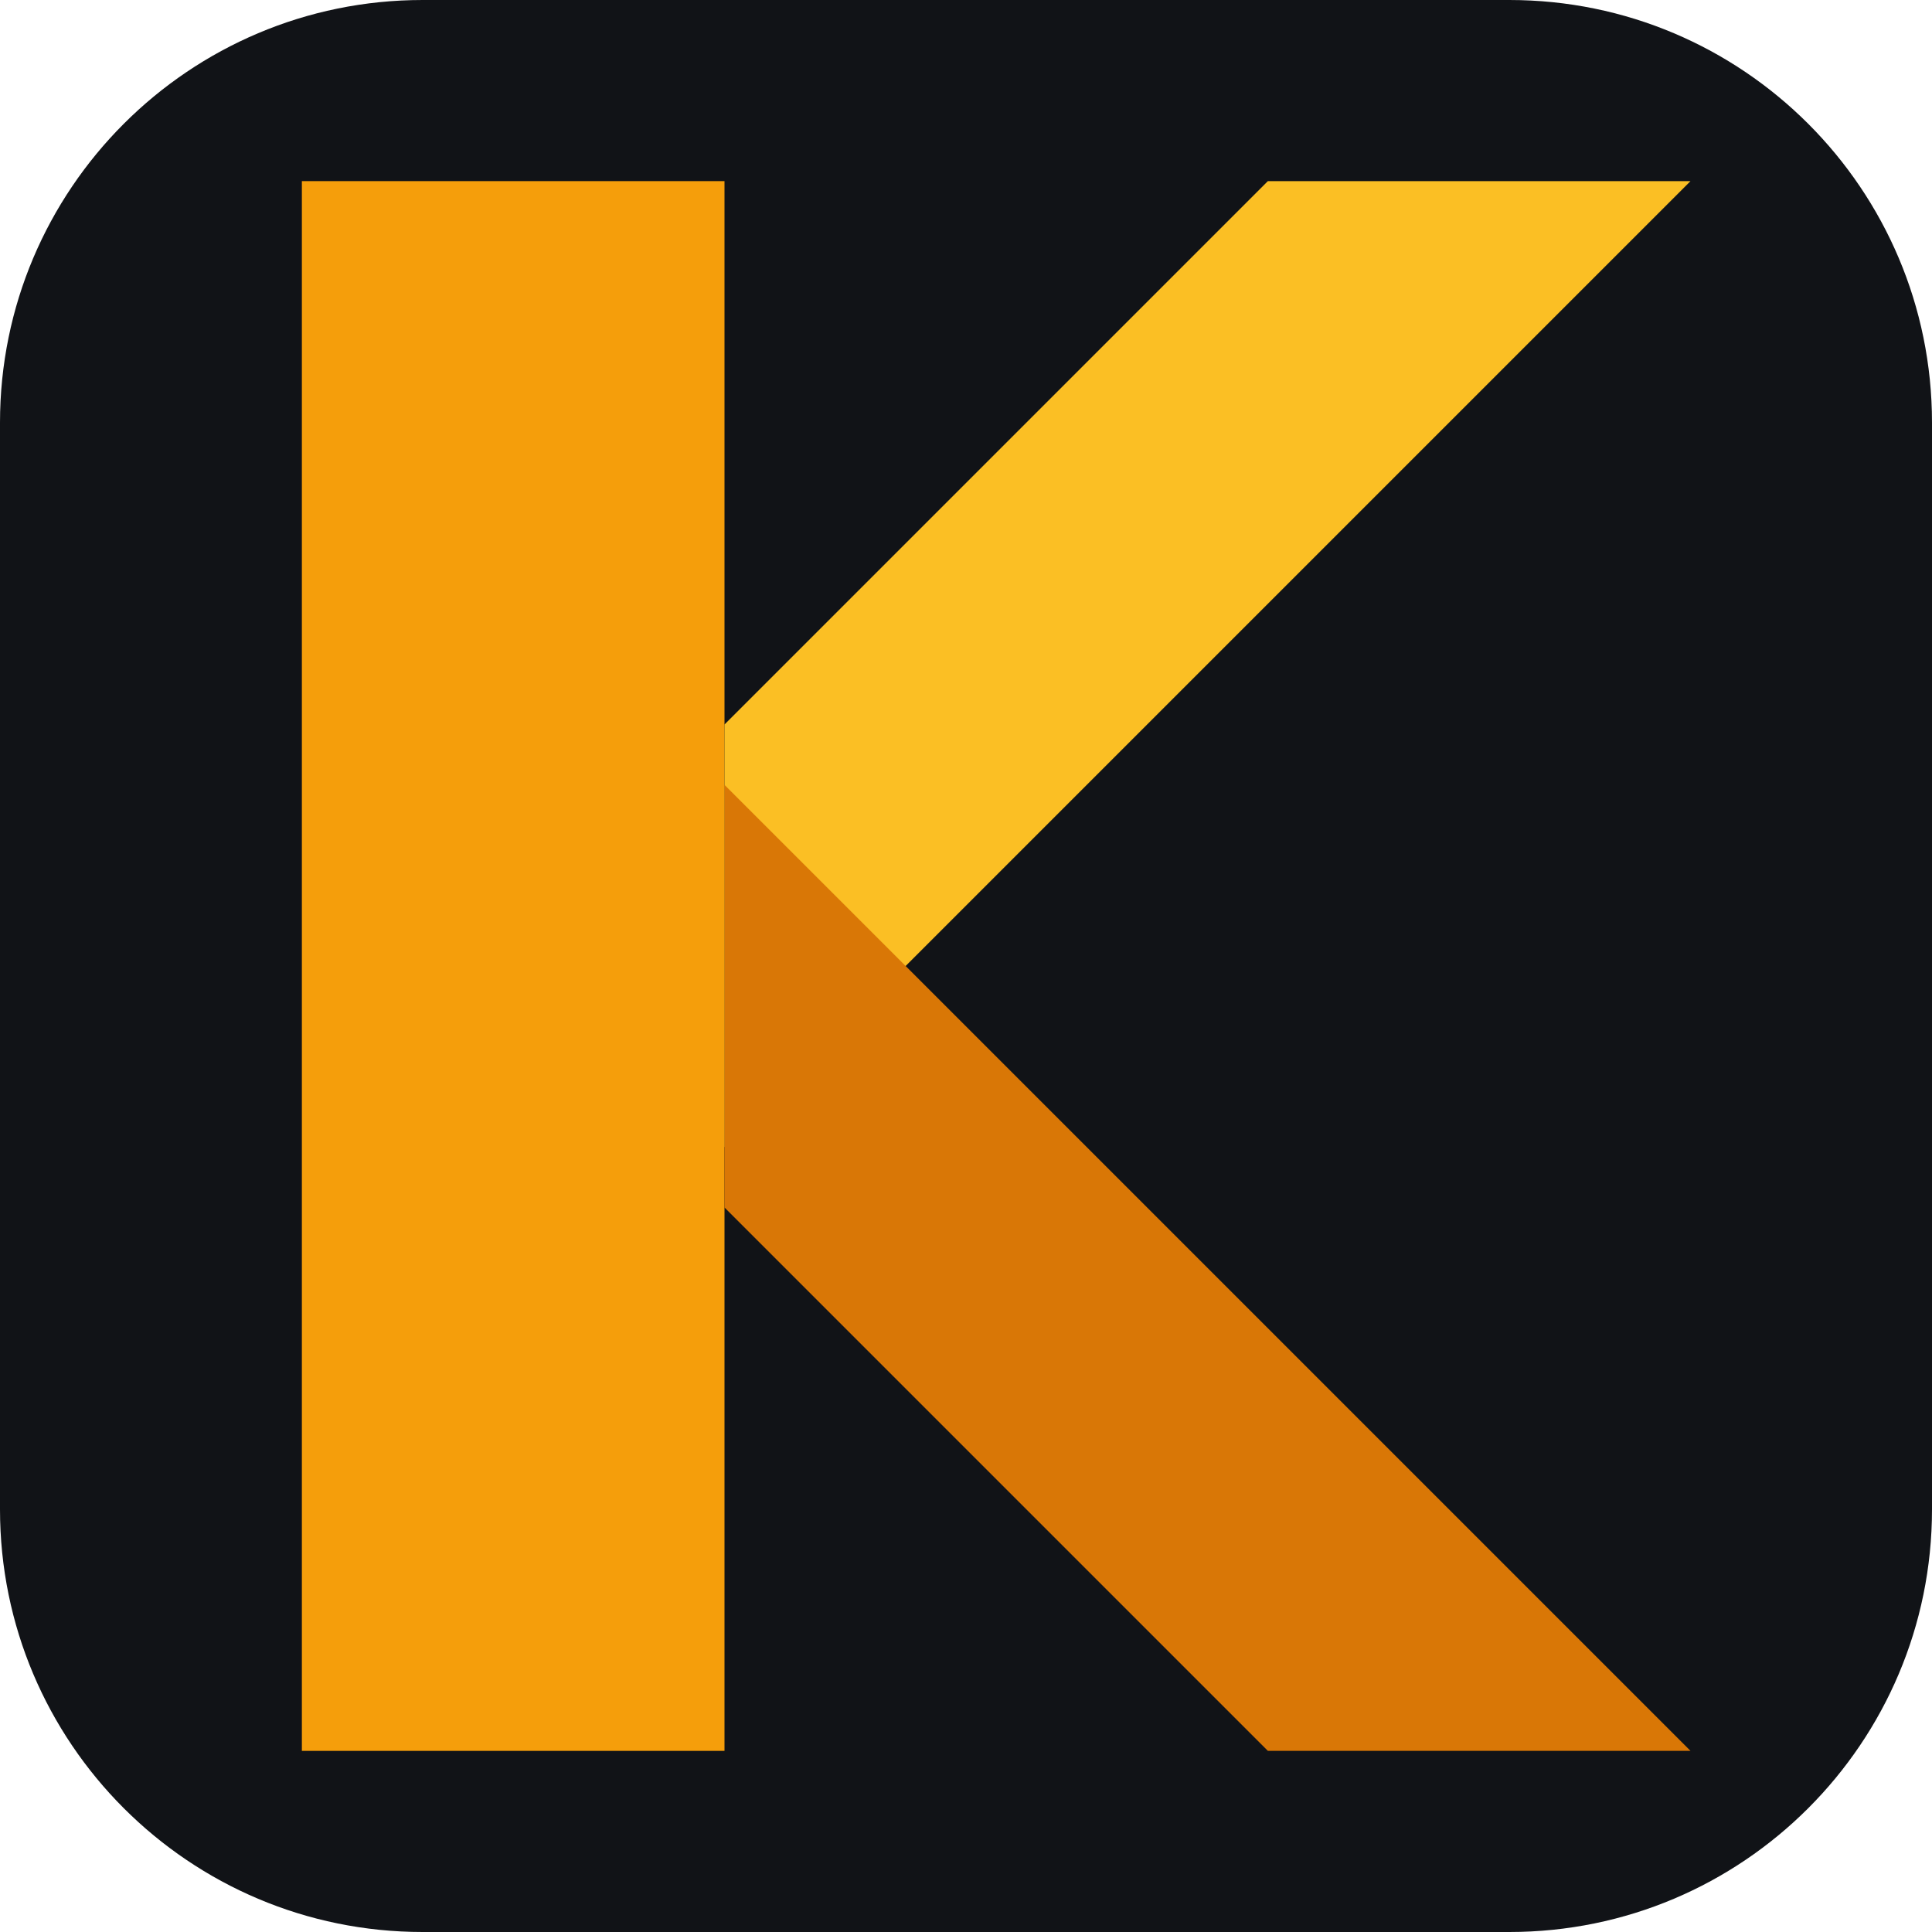
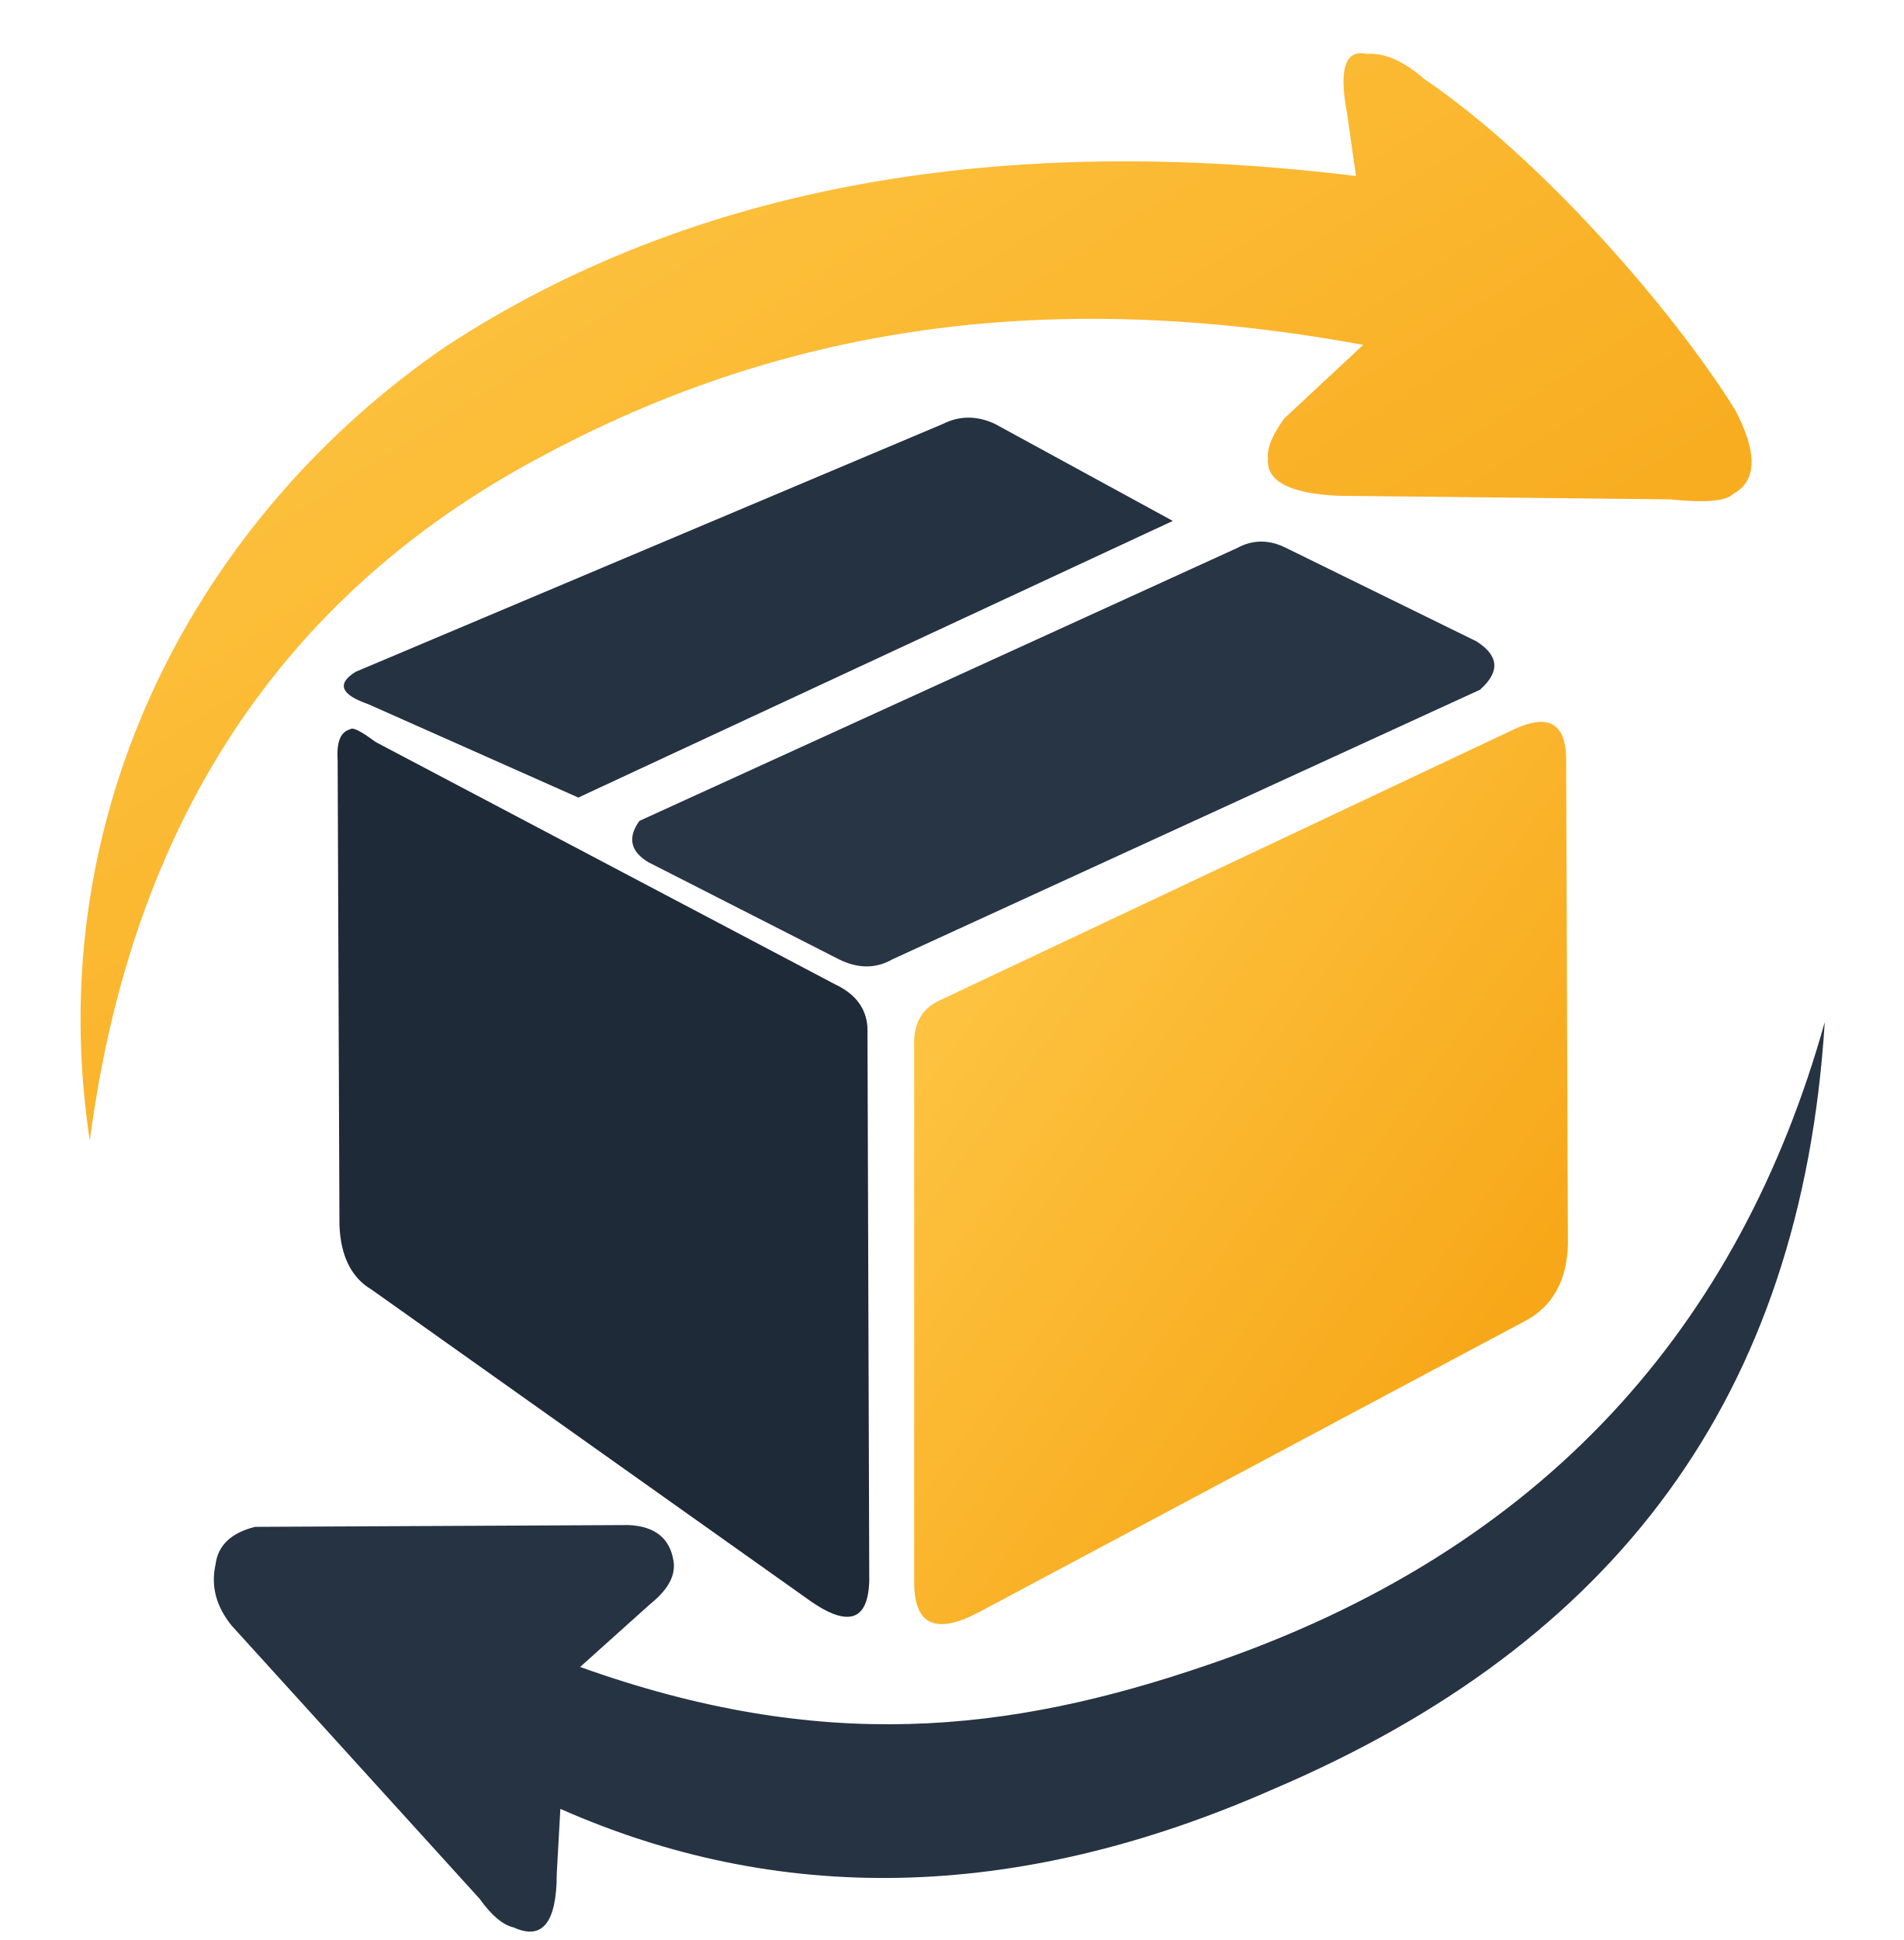
- <svg xmlns="http://www.w3.org/2000/svg" viewBox="0 0 32 32" width="32" height="32" role="img" aria-label="Kyrivo">
-   <rect width="32" height="32" rx="7" fill="#111317" />
-   <polygon points="5,3 12,3 12,29 5,29" fill="#F59E0B" />
-   <polygon points="12,12 21,3 28,3 12,19" fill="#FBBF24" />
-   <polygon points="12,13 28,29 21,29 12,20" fill="#D97706" />
+ <svg xmlns="http://www.w3.org/2000/svg" viewBox="95 65 1060 1080" role="img" aria-label="Kyrivo — carte et flux">
+   <defs>
+     <linearGradient id="gold" x1="0" y1="0" x2="1" y2="1">
+       <stop offset="0" stop-color="#ffcb4c" />
+       <stop offset="1" stop-color="#f59e0b" />
+     </linearGradient>
+   </defs>
+   <path fill="url(#gold)" d="M145 700 C117 516 206 352 343 258 C482 167 654 139 850 163 L845 128 Q838 91 856 95 Q871 94 888 109 C953 153 1026 237 1061 293 Q1080 329 1060 340 Q1054 346 1025 343 L840 341 Q799 339 801 320 Q800 312 810 298 L854 257 C664 222 518 253 393 321 C271 387 171 501 145 700 Z" />
+   <path fill="#253241" d="M620 301 Q634 294 649 301 L748 355 L417 509 L300 457 Q277 449 293 439 Z" />
+   <path fill="#273545" d="M784 370 Q797 363 811 370 L917 422 Q936 434 919 449 L592 599 Q578 607 562 599 L456 545 Q441 536 451 522 Z" />
+   <path fill="#1e2a38" d="M290 471 Q282 473 283 488 L284 747 Q285 773 302 783 L543 954 Q578 980 579 945 L578 637 Q577 621 560 613 L304 478 Q292 469 290 471 Z" />
+   <path fill="url(#gold)" d="M618 622 L938 471 Q966 458 967 486 L968 758 Q967 789 943 801 L641 962 Q604 982 604 946 L604 648 Q603 629 618 622 Z" />
+   <path fill="#263342" d="M1111 634 C1098 843 994 980 804 1061 C659 1125 527 1125 407 1072 L405 1108 Q405 1149 381 1138 Q372 1136 362 1122 L224 970 Q211 954 215 936 Q217 920 237 915 L445 914 Q467 915 470 934 Q472 946 457 958 L418 993 C552 1041 656 1030 767 992 C956 928 1064 802 1111 634 Z" />
</svg>
